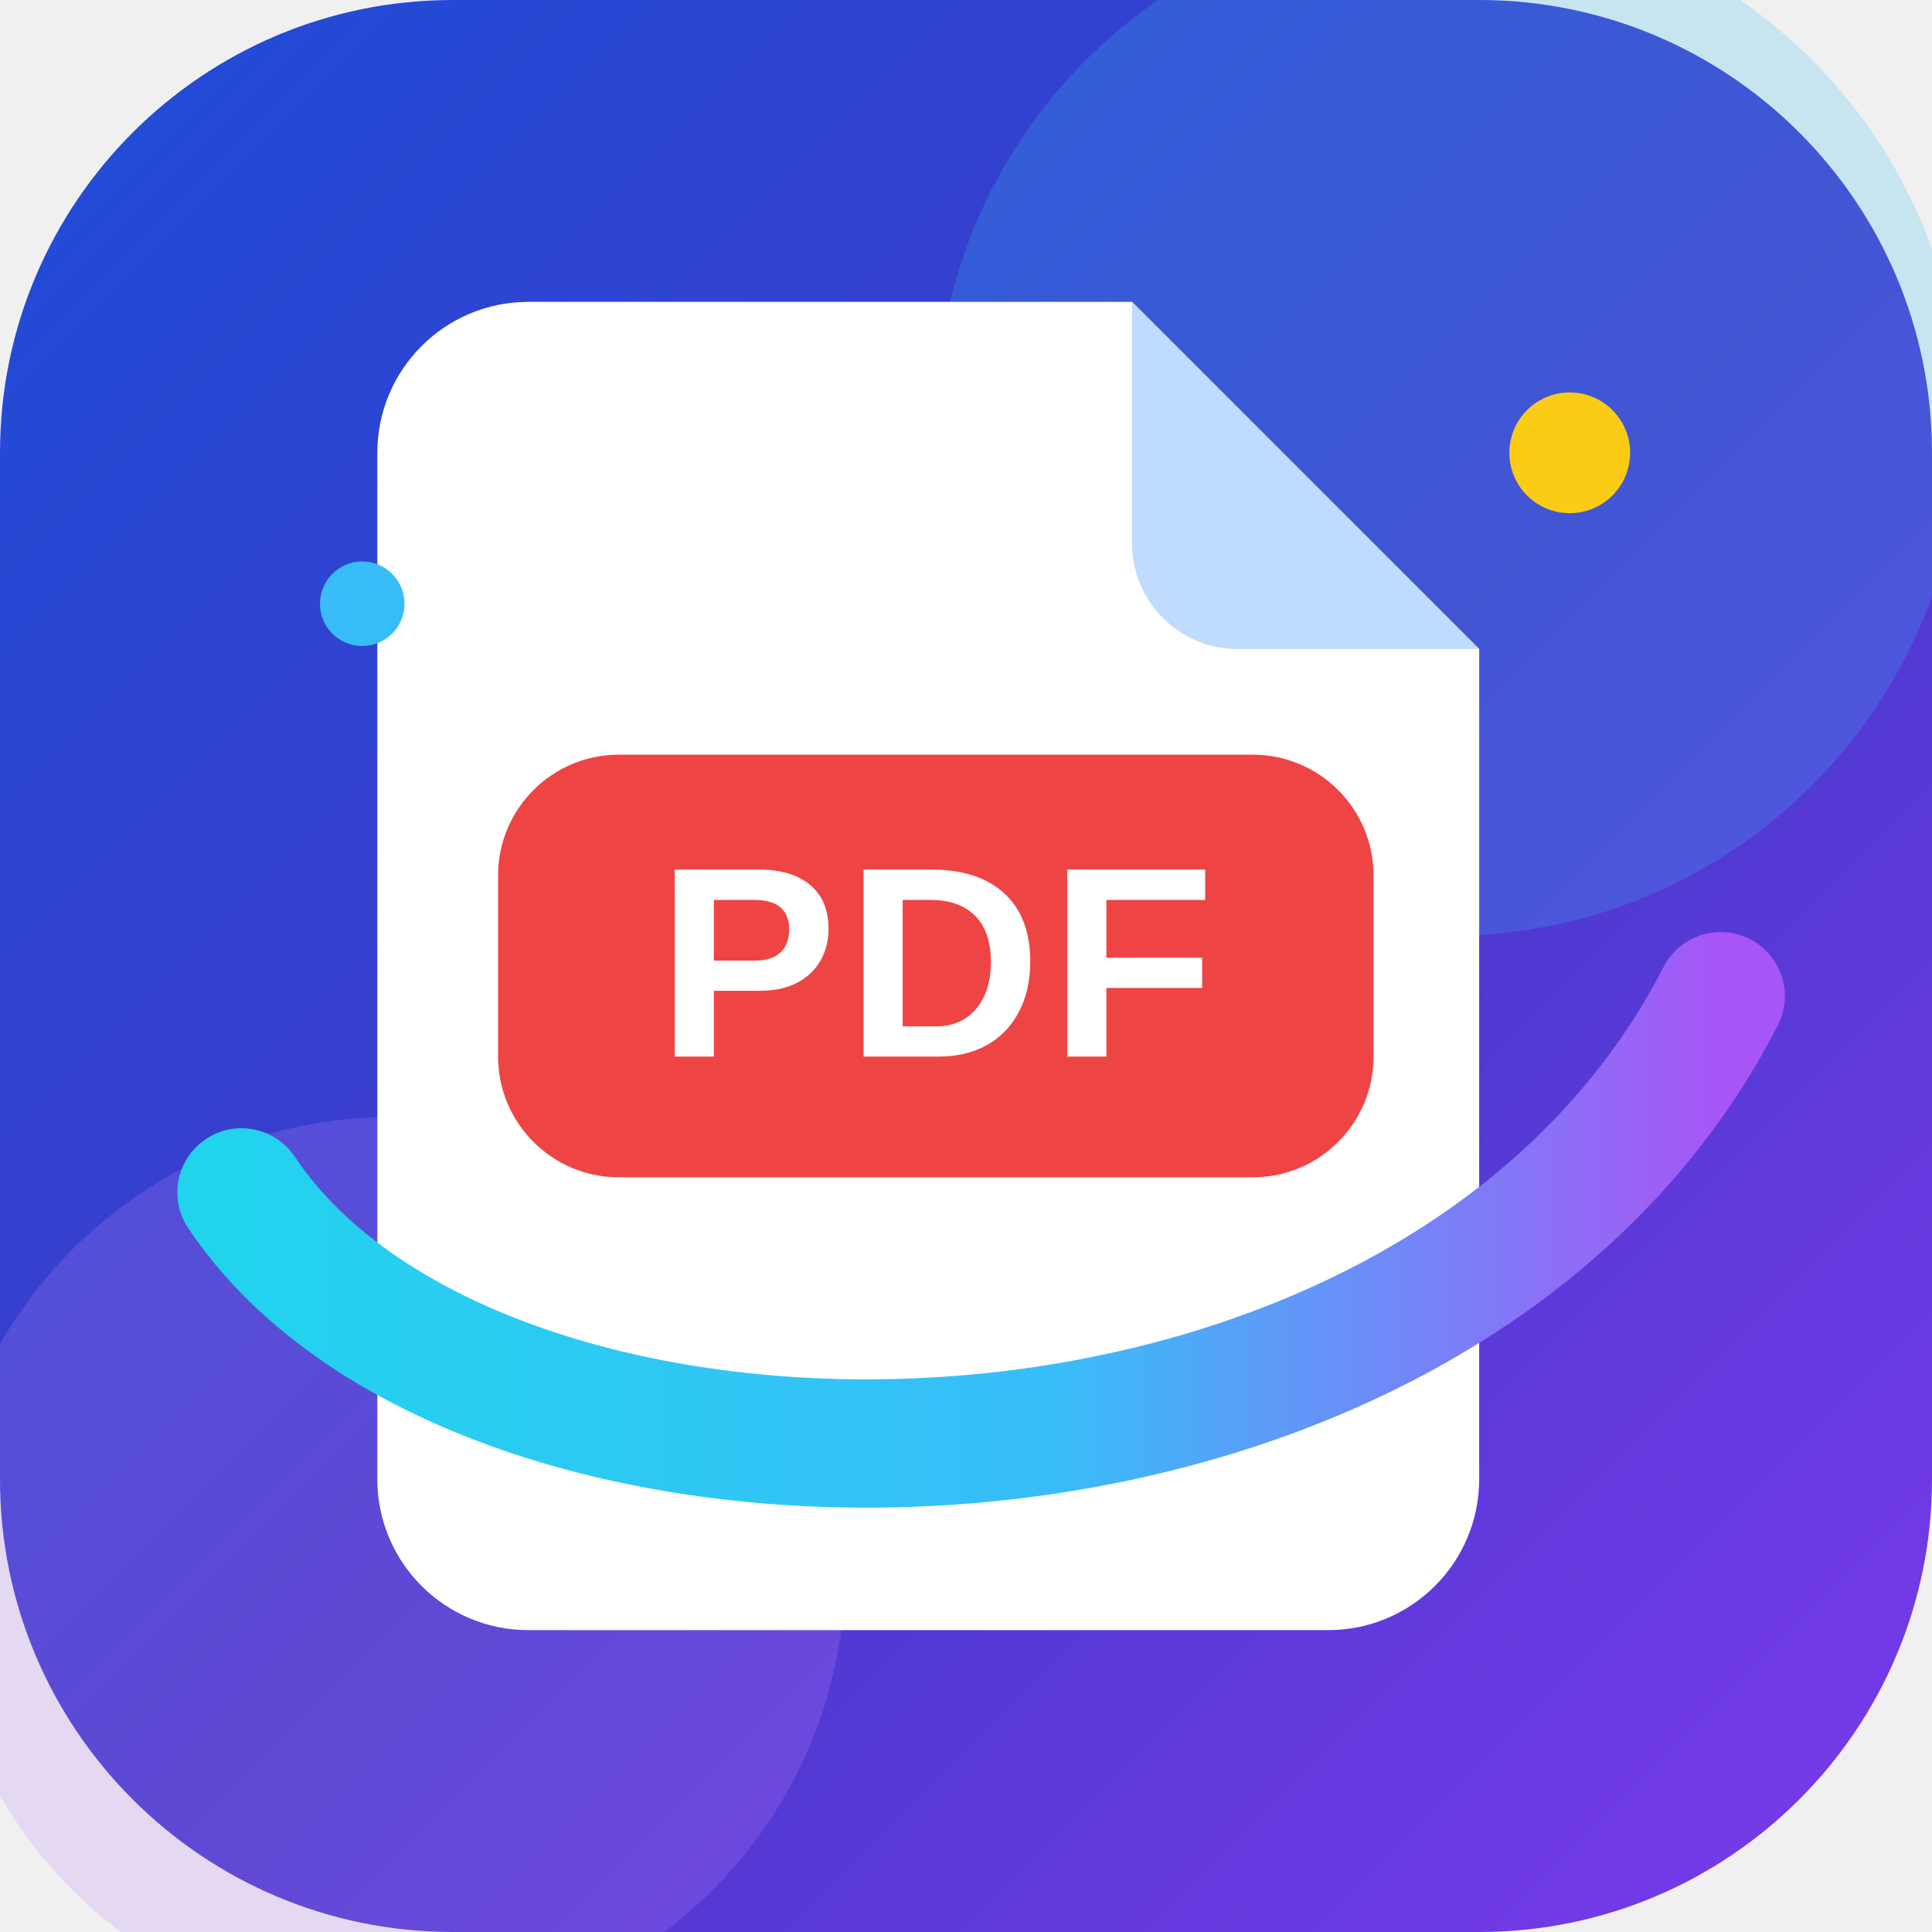
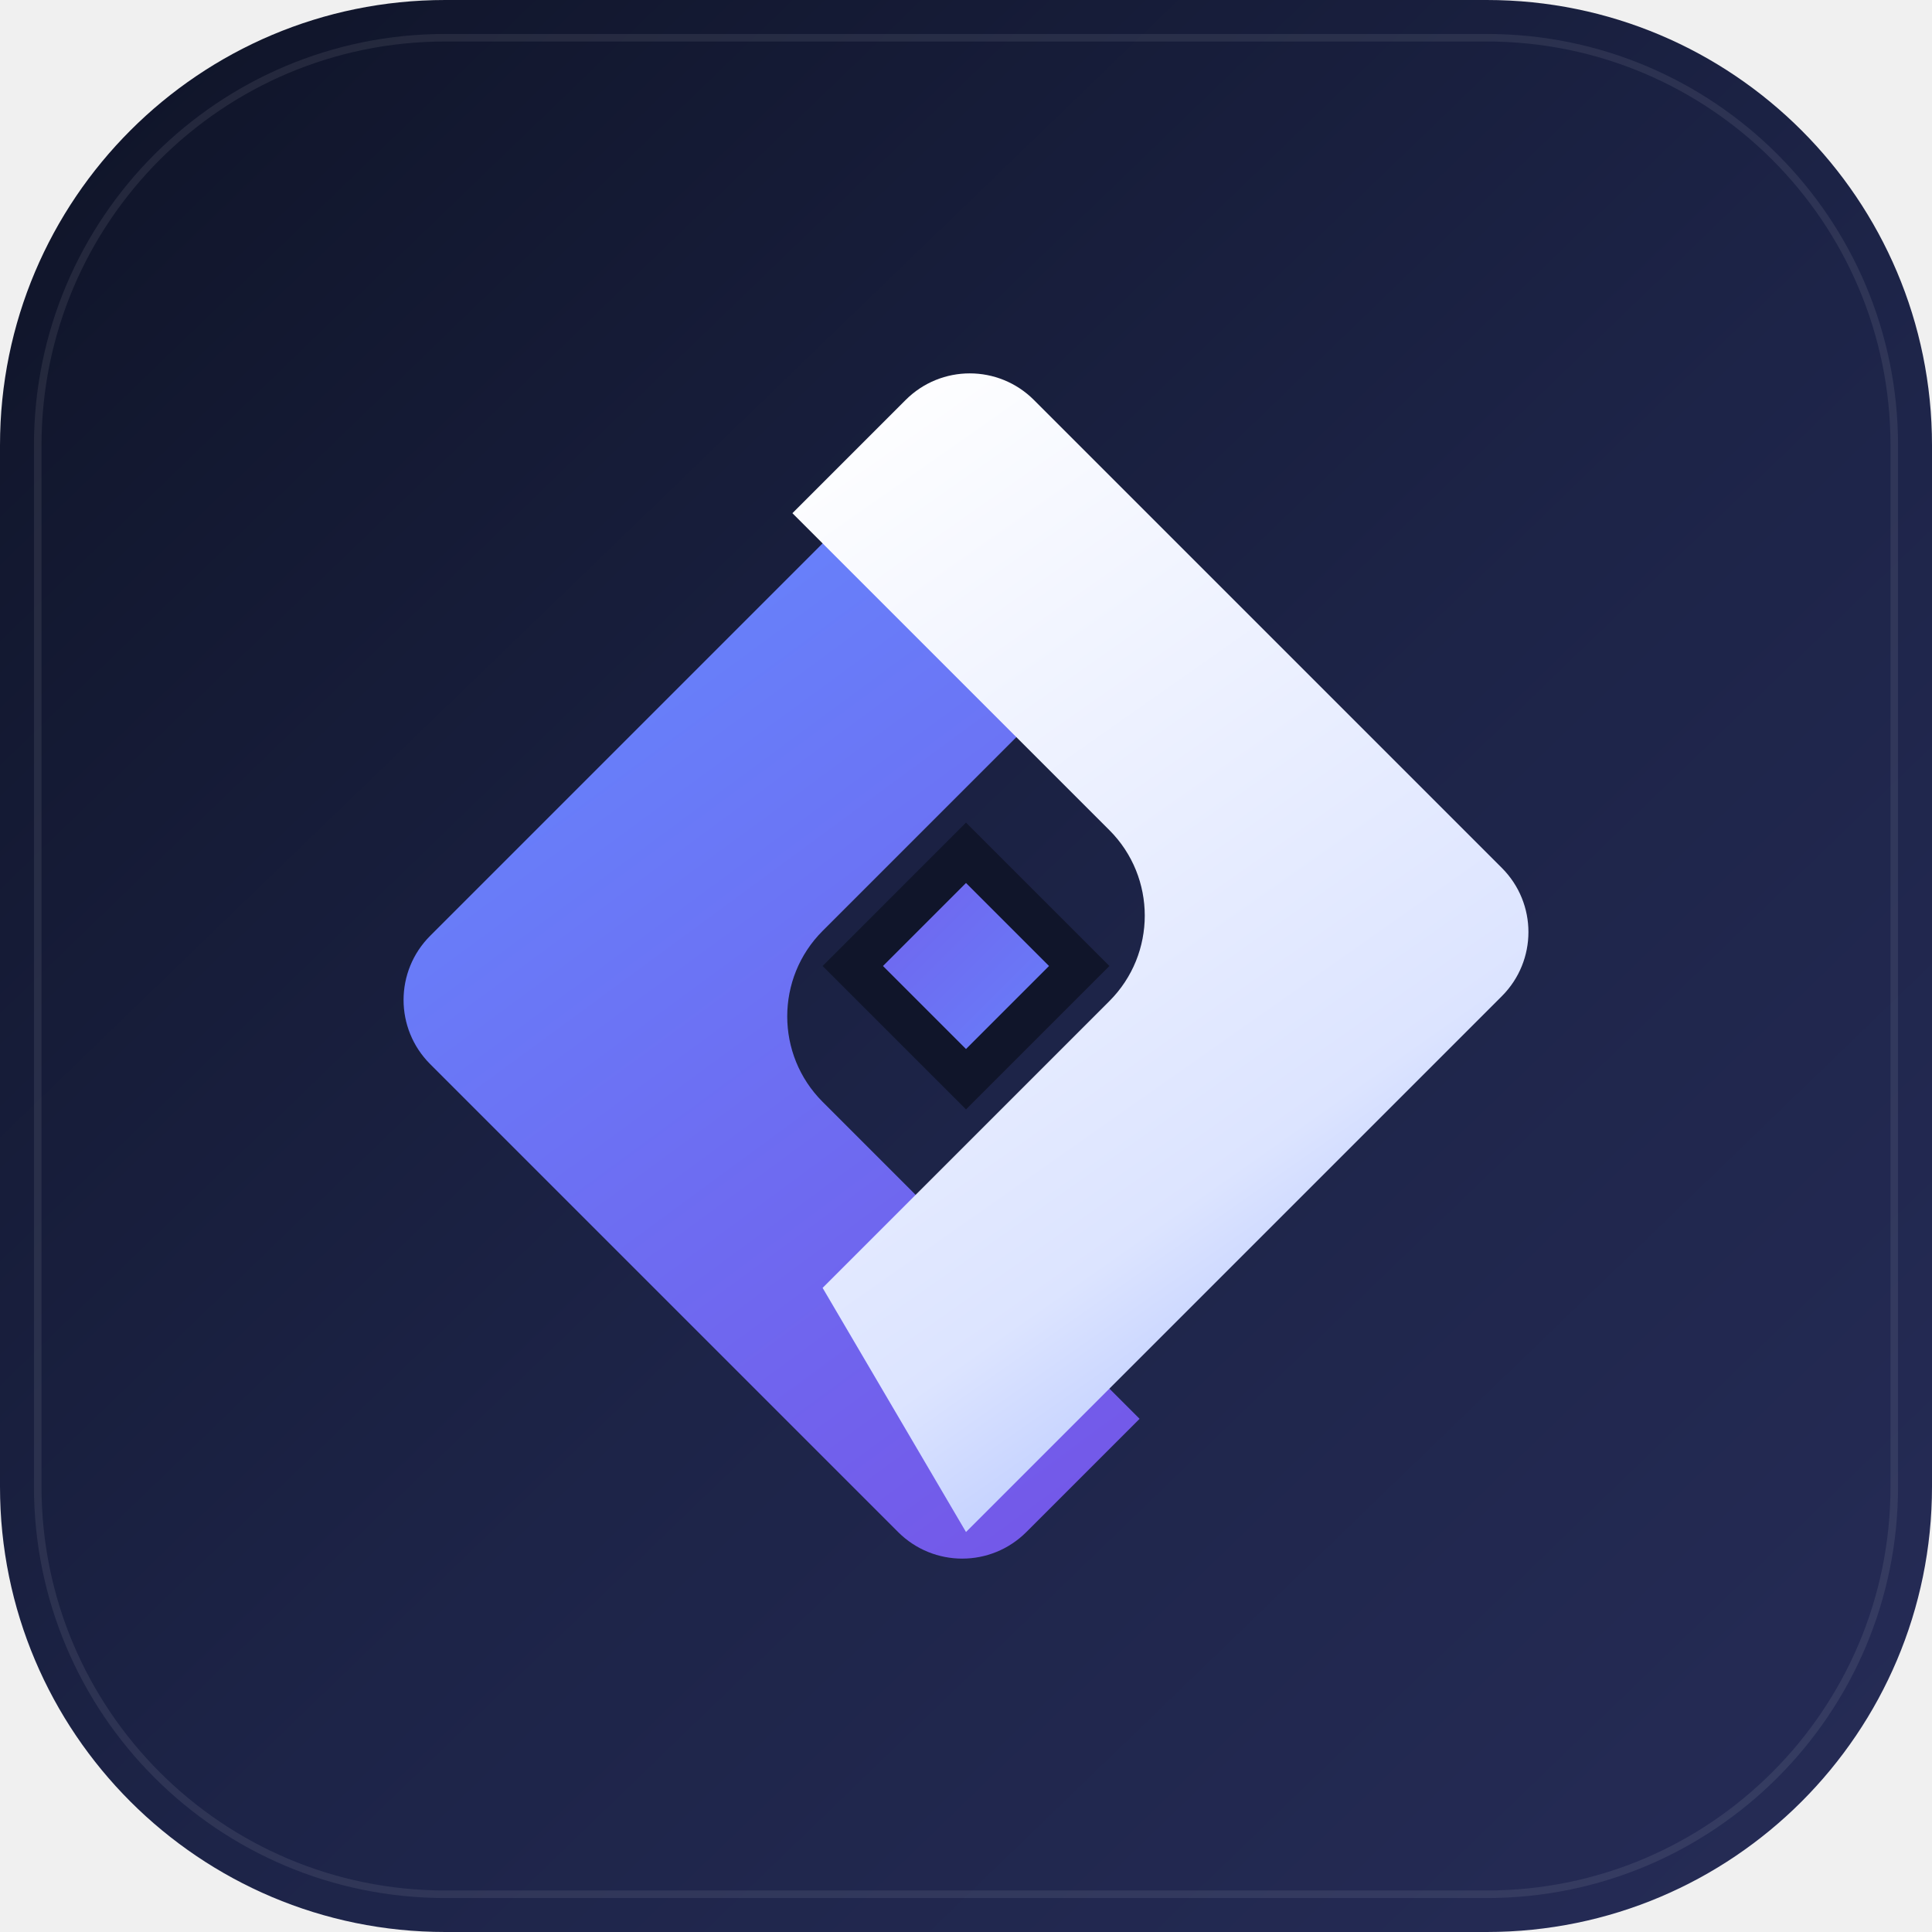
- <svg xmlns="http://www.w3.org/2000/svg" viewBox="0 0 128 128">
+ <svg xmlns="http://www.w3.org/2000/svg" viewBox="0 0 512 512" fill="none">
  <defs>
-     <linearGradient id="pbTileBg" x1="0%" y1="0%" x2="100%" y2="100%">
-       <stop offset="0%" stop-color="#1D4ED8" />
-       <stop offset="52%" stop-color="#4338CA" />
-       <stop offset="100%" stop-color="#7C3AED" />
+     <linearGradient id="oneoraCanvas" x1="32" y1="24" x2="480" y2="488" gradientUnits="userSpaceOnUse">
+       <stop offset="0%" stop-color="#10152A" />
+       <stop offset="55%" stop-color="#1D2448" />
+       <stop offset="100%" stop-color="#252B55" />
    </linearGradient>
-     <linearGradient id="pbDocGrad" x1="0%" y1="0%" x2="100%" y2="100%">
-       <stop offset="0%" stop-color="#3B82F6" />
-       <stop offset="100%" stop-color="#1E3A8A" />
+     <linearGradient id="oneoraFacetLeft" x1="116" y1="128" x2="310" y2="392" gradientUnits="userSpaceOnUse">
+       <stop offset="0%" stop-color="#648BFF" />
+       <stop offset="100%" stop-color="#7457E8" />
    </linearGradient>
-     <linearGradient id="pbOrbitGrad" x1="0%" y1="50%" x2="100%" y2="50%">
-       <stop offset="0%" stop-color="#22D3EE" />
-       <stop offset="55%" stop-color="#38BDF8" />
-       <stop offset="100%" stop-color="#A855F7" />
+     <linearGradient id="oneoraFacetRight" x1="210" y1="112" x2="404" y2="388" gradientUnits="userSpaceOnUse">
+       <stop offset="0%" stop-color="#FFFFFF" />
+       <stop offset="68%" stop-color="#DCE4FF" />
+       <stop offset="100%" stop-color="#9EB4FF" />
+     </linearGradient>
+     <linearGradient id="oneoraCoreGlow" x1="212" y1="212" x2="300" y2="300" gradientUnits="userSpaceOnUse">
+       <stop offset="0%" stop-color="#7457E8" />
+       <stop offset="100%" stop-color="#648BFF" />
    </linearGradient>
  </defs>
-   <rect width="128" height="128" rx="30" fill="url(#pbTileBg)" />
-   <circle cx="96" cy="28" r="34" fill="#38BDF8" opacity="0.22" />
-   <circle cx="26" cy="104" r="30" fill="#C084FC" opacity="0.22" />
-   <path d="M35 20h40l23 23v55a10 10 0 0 1-10 10H35a10 10 0 0 1-10-10V30a10 10 0 0 1 10-10z" fill="#FFFFFF" />
-   <path d="M75 20v16a7 7 0 0 0 7 7h16L75 20z" fill="#BFDBFE" />
-   <rect x="33" y="50" width="58" height="28" rx="8" fill="#EF4444" />
-   <text x="62" y="70" text-anchor="middle" font-family="Plus Jakarta Sans, Arial, sans-serif" font-weight="900" font-size="18" letter-spacing="0.5" fill="#FFFFFF">PDF</text>
-   <path d="M16 79 C32 103, 95 103, 114 66" fill="none" stroke="url(#pbOrbitGrad)" stroke-width="8.5" stroke-linecap="round" />
-   <circle cx="104" cy="30" r="4" fill="#FACC15" />
-   <circle cx="24" cy="40" r="2.8" fill="#38BDF8" />
+   <rect width="512" height="512" rx="118" fill="url(#oneoraCanvas)" />
+   <rect x="10" y="10" width="492" height="492" rx="108" stroke="#FFFFFF" stroke-opacity="0.08" stroke-width="2" />
+   <path d="M256 106L114 248C104.6 257.4 104.6 272.6 114 282L238 406C247.4 415.4 262.6 415.4 272 406L302 376L218 292C205.5 279.5 205.5 259.2 218 246.7L294 170.7L256 106Z" fill="url(#oneoraFacetLeft)" />
+   <path d="M240 106C249.4 96.6 264.6 96.6 274 106L398 230C407.4 239.4 407.4 254.6 398 264L256 406L218 341.3L294 265.3C306.5 252.8 306.5 232.5 294 220L210 136L240 106Z" fill="url(#oneoraFacetRight)" />
+   <path d="M256 218L294 256L256 294L218 256L256 218Z" fill="#10152A" />
+   <path d="M256 234L278 256L256 278L234 256L256 234Z" fill="url(#oneoraCoreGlow)" />
</svg>
